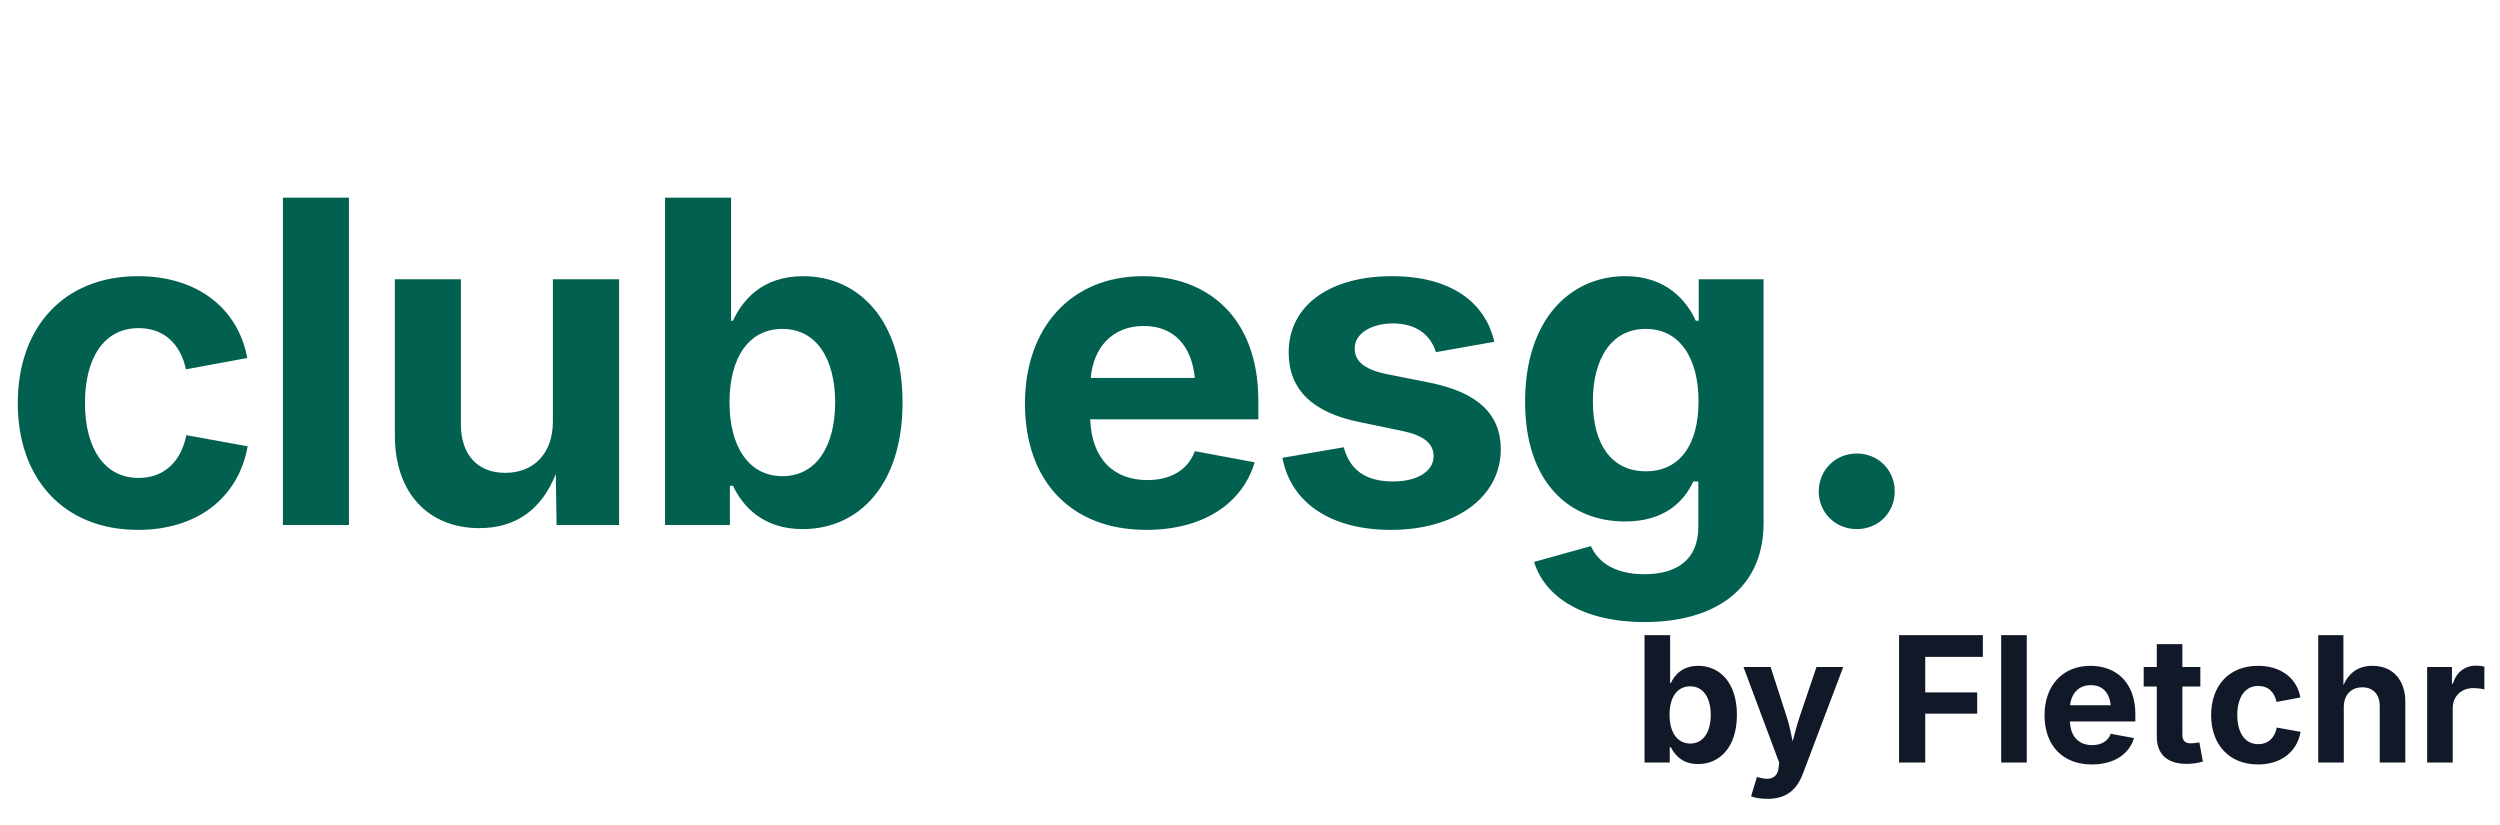
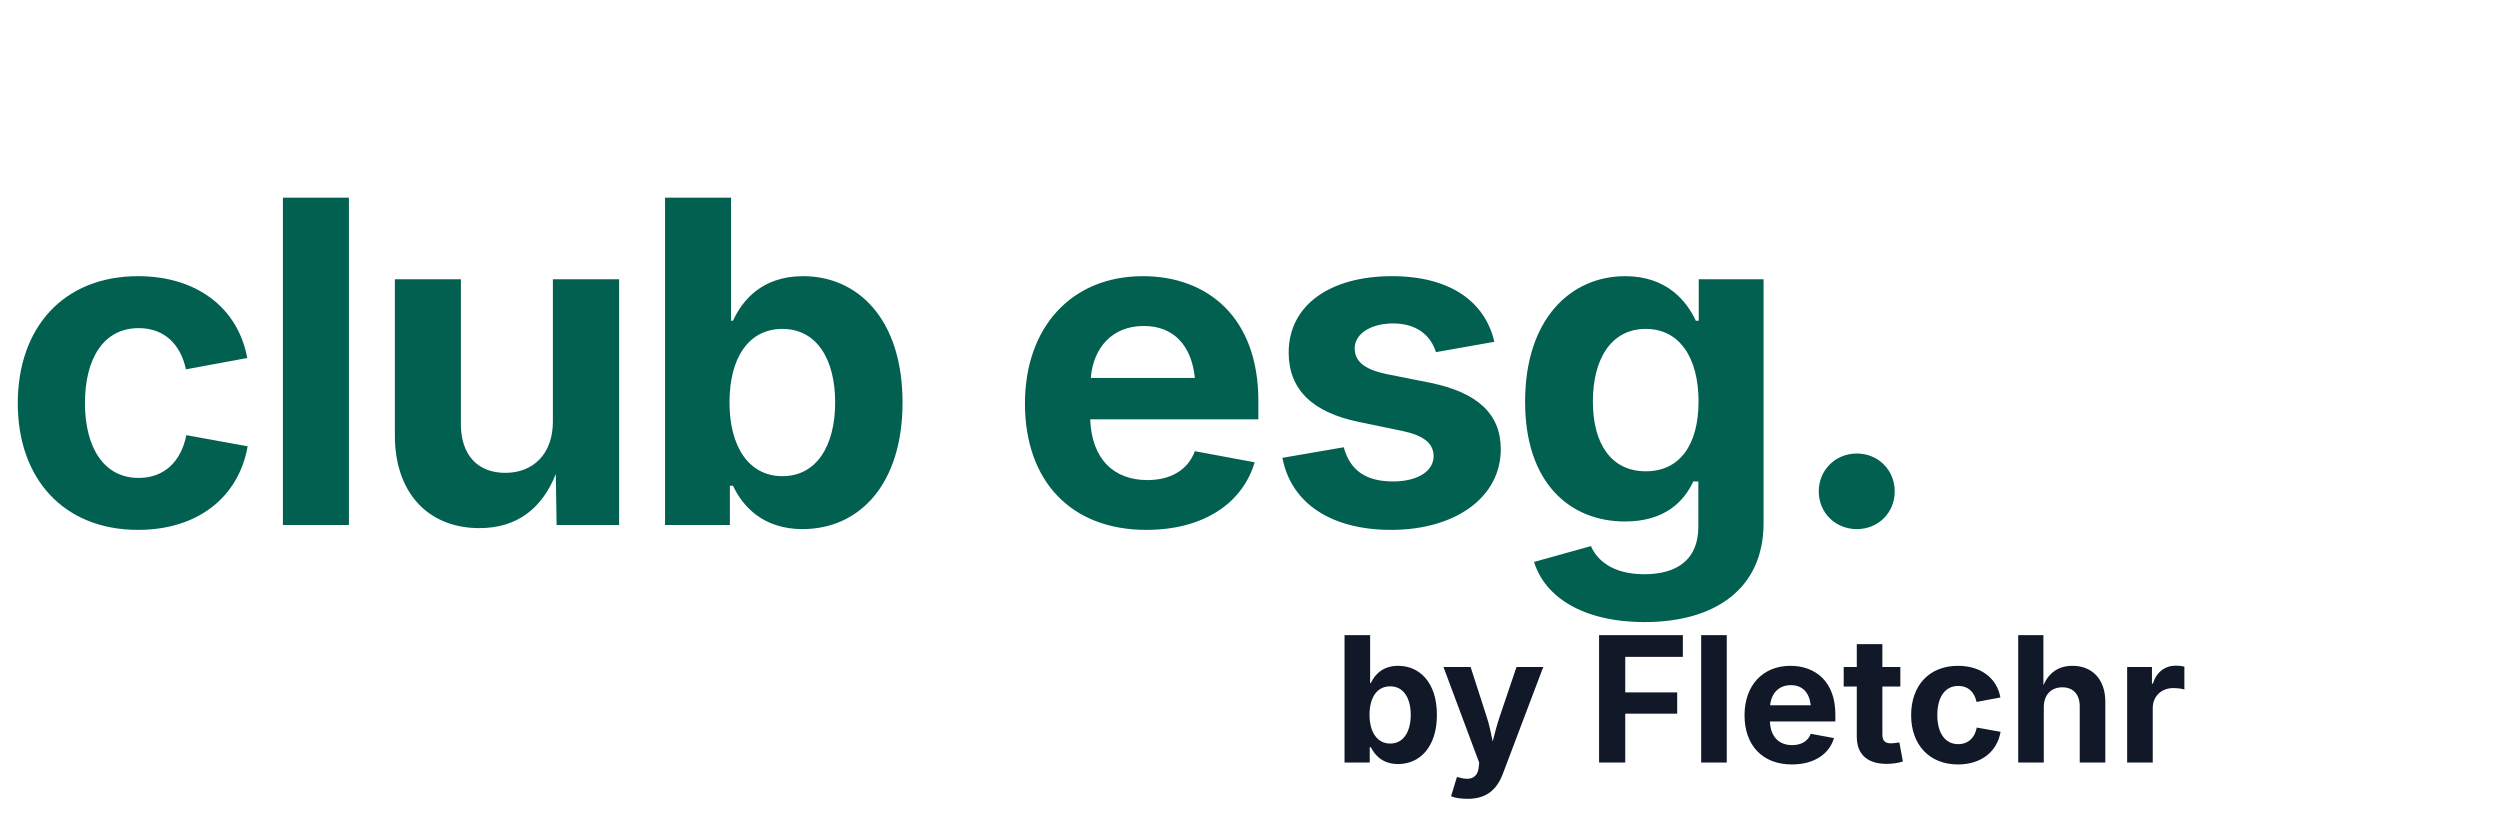
<svg xmlns="http://www.w3.org/2000/svg" width="200" height="66" viewBox="0 0 200 66" fill="none">
  <text x="0" y="42" font-family="'DM Sans','Inter',sans-serif" font-size="36" font-weight="700" fill="#016050" letter-spacing="-0.8">club esg.</text>
-   <text x="199" y="61" font-family="'DM Sans','Inter',sans-serif" font-size="14" font-weight="700" fill="#111827" text-anchor="end">by Fletchr</text>
+   <text x="175" y="61" font-family="'DM Sans','Inter',sans-serif" font-size="14" font-weight="700" fill="#111827" text-anchor="end">by Fletchr</text>
</svg>
